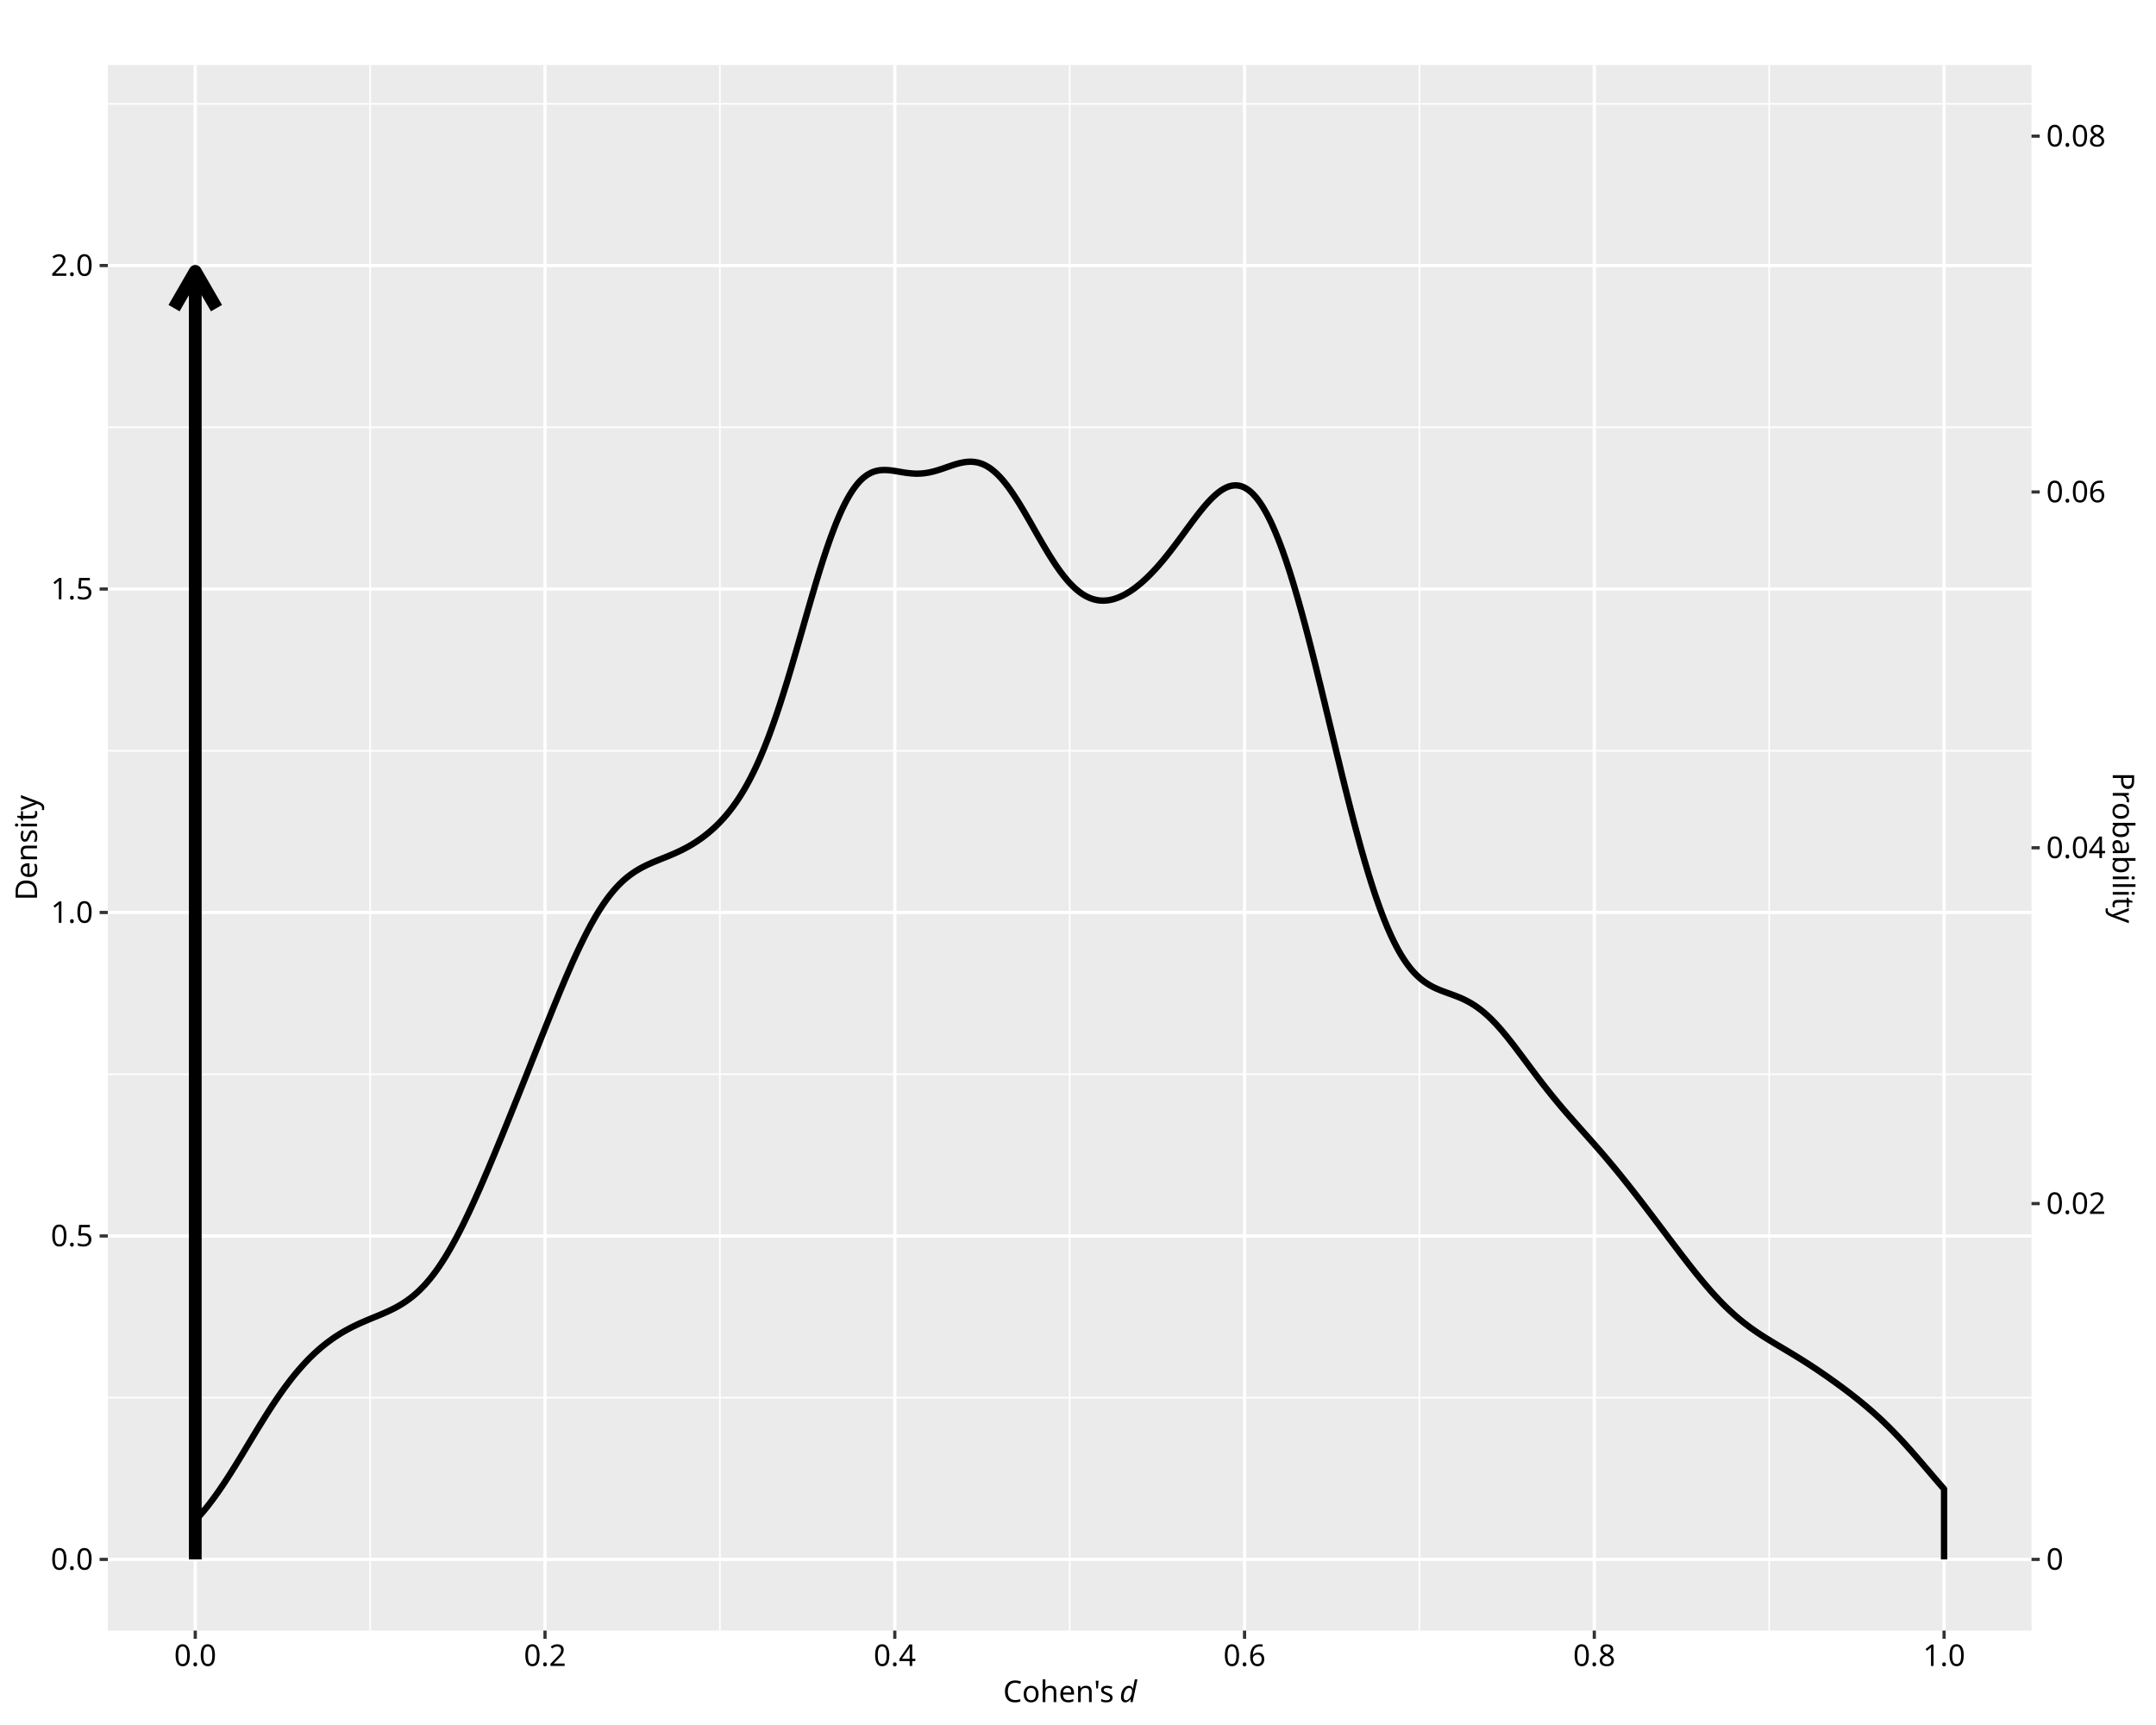
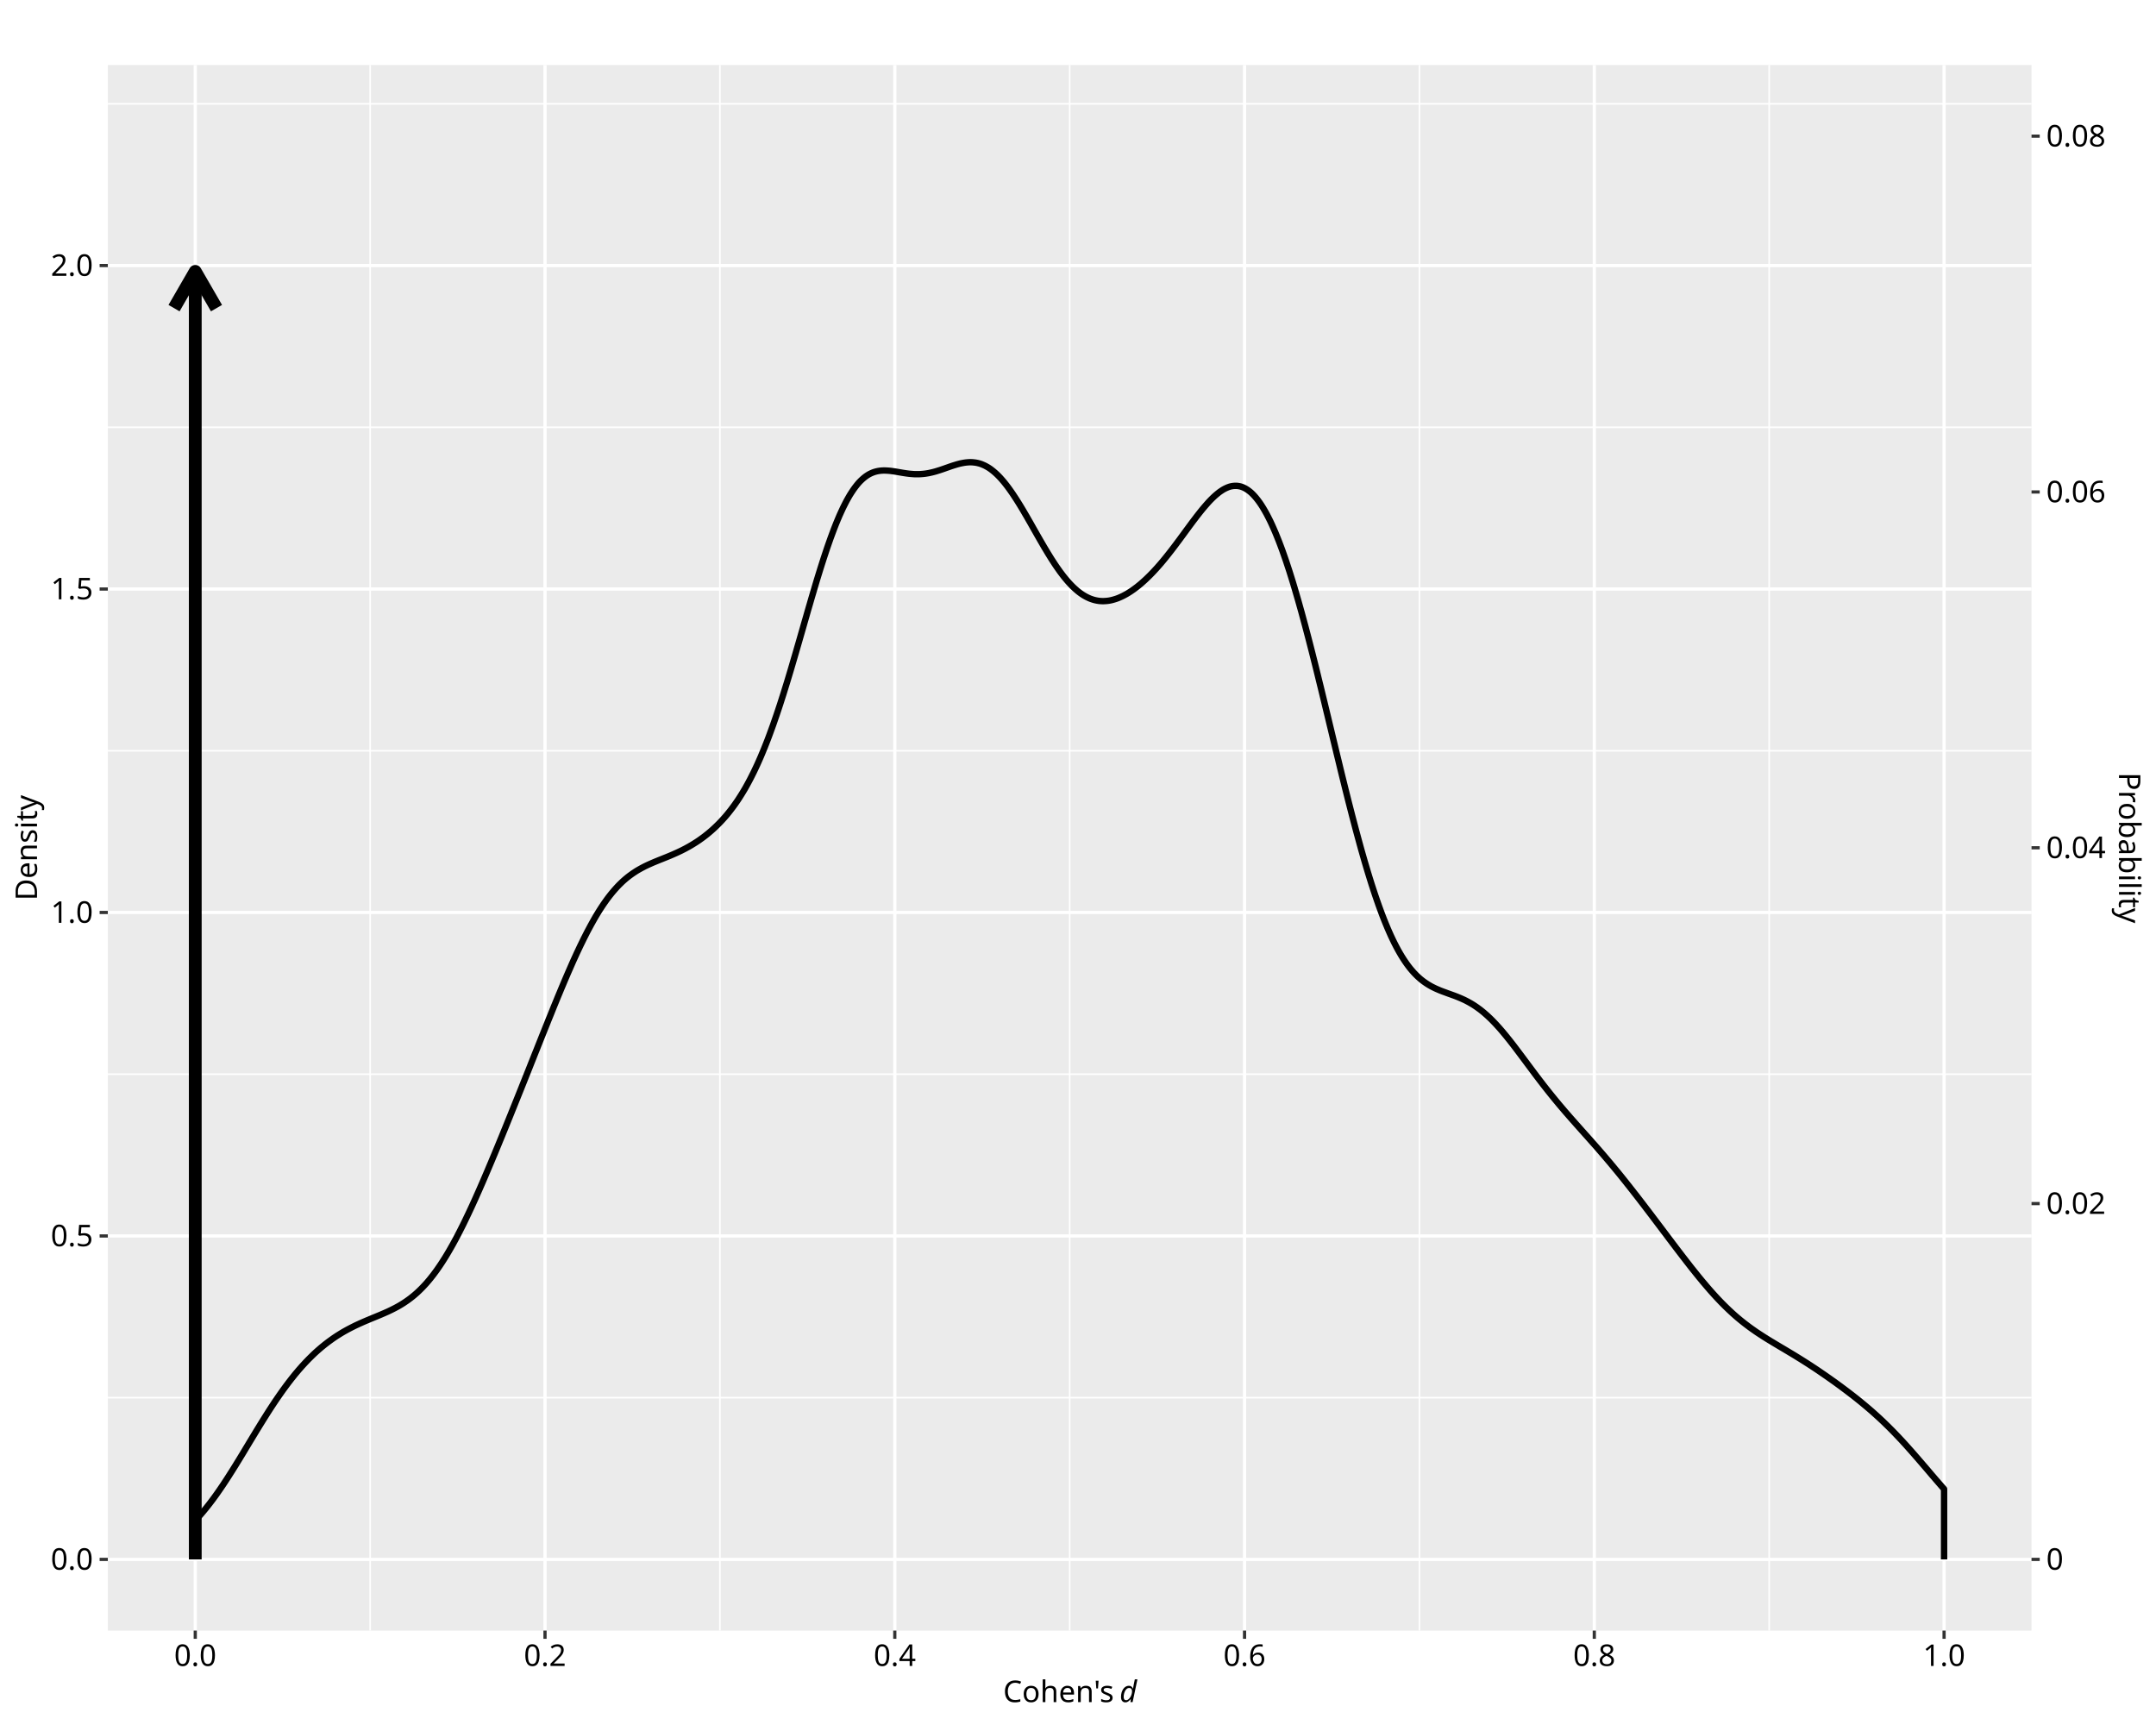
<svg xmlns="http://www.w3.org/2000/svg" class="svglite" data-engine-version="2.0" width="720.00pt" height="576.00pt" viewBox="0 0 720.00 576.00">
  <defs>
    <style type="text/css">
    .svglite line, .svglite polyline, .svglite polygon, .svglite path, .svglite rect, .svglite circle {
      fill: none;
      stroke: #000000;
      stroke-linecap: round;
      stroke-linejoin: round;
      stroke-miterlimit: 10.00;
    }
  </style>
  </defs>
  <rect width="100%" height="100%" style="stroke: none; fill: #FFFFFF;" />
  <defs>
    <clipPath id="cpMC4wMHw3MjAuMDB8MC4wMHw1NzYuMDA=">
      <rect x="0.00" y="0.00" width="720.00" height="576.00" />
    </clipPath>
  </defs>
  <g clip-path="url(#cpMC4wMHw3MjAuMDB8MC4wMHw1NzYuMDA=)">
    <rect x="0.00" y="0.00" width="720.00" height="576.00" style="stroke-width: 1.07; stroke: #FFFFFF; fill: #FFFFFF;" />
  </g>
  <defs>
    <clipPath id="cpMzYuMDF8Njc4LjQzfDIxLjcxfDU0NC40Nw==">
      <rect x="36.01" y="21.71" width="642.42" height="522.76" />
    </clipPath>
  </defs>
  <g clip-path="url(#cpMzYuMDF8Njc4LjQzfDIxLjcxfDU0NC40Nw==)">
    <rect x="36.01" y="21.71" width="642.42" height="522.76" style="stroke-width: 1.07; stroke: none; fill: #EBEBEB;" />
    <polyline points="36.01,466.70 678.43,466.70 " style="stroke-width: 0.53; stroke: #FFFFFF; stroke-linecap: butt;" />
    <polyline points="36.01,358.70 678.43,358.70 " style="stroke-width: 0.53; stroke: #FFFFFF; stroke-linecap: butt;" />
    <polyline points="36.01,250.69 678.43,250.69 " style="stroke-width: 0.53; stroke: #FFFFFF; stroke-linecap: butt;" />
    <polyline points="36.01,142.68 678.43,142.68 " style="stroke-width: 0.53; stroke: #FFFFFF; stroke-linecap: butt;" />
    <polyline points="36.01,34.67 678.43,34.67 " style="stroke-width: 0.53; stroke: #FFFFFF; stroke-linecap: butt;" />
    <polyline points="123.61,544.47 123.61,21.71 " style="stroke-width: 0.53; stroke: #FFFFFF; stroke-linecap: butt;" />
    <polyline points="240.42,544.47 240.42,21.71 " style="stroke-width: 0.53; stroke: #FFFFFF; stroke-linecap: butt;" />
    <polyline points="357.22,544.47 357.22,21.71 " style="stroke-width: 0.53; stroke: #FFFFFF; stroke-linecap: butt;" />
    <polyline points="474.02,544.47 474.02,21.71 " style="stroke-width: 0.53; stroke: #FFFFFF; stroke-linecap: butt;" />
    <polyline points="590.83,544.47 590.83,21.71 " style="stroke-width: 0.53; stroke: #FFFFFF; stroke-linecap: butt;" />
    <polyline points="36.01,520.71 678.43,520.71 " style="stroke-width: 1.07; stroke: #FFFFFF; stroke-linecap: butt;" />
    <polyline points="36.01,412.70 678.43,412.70 " style="stroke-width: 1.07; stroke: #FFFFFF; stroke-linecap: butt;" />
    <polyline points="36.01,304.69 678.43,304.69 " style="stroke-width: 1.07; stroke: #FFFFFF; stroke-linecap: butt;" />
    <polyline points="36.01,196.68 678.43,196.68 " style="stroke-width: 1.07; stroke: #FFFFFF; stroke-linecap: butt;" />
    <polyline points="36.01,88.67 678.43,88.67 " style="stroke-width: 1.07; stroke: #FFFFFF; stroke-linecap: butt;" />
    <polyline points="65.21,544.47 65.21,21.71 " style="stroke-width: 1.07; stroke: #FFFFFF; stroke-linecap: butt;" />
    <polyline points="182.01,544.47 182.01,21.71 " style="stroke-width: 1.07; stroke: #FFFFFF; stroke-linecap: butt;" />
    <polyline points="298.82,544.47 298.82,21.71 " style="stroke-width: 1.07; stroke: #FFFFFF; stroke-linecap: butt;" />
    <polyline points="415.62,544.47 415.62,21.71 " style="stroke-width: 1.07; stroke: #FFFFFF; stroke-linecap: butt;" />
    <polyline points="532.42,544.47 532.42,21.71 " style="stroke-width: 1.07; stroke: #FFFFFF; stroke-linecap: butt;" />
    <polyline points="649.23,544.47 649.23,21.71 " style="stroke-width: 1.07; stroke: #FFFFFF; stroke-linecap: butt;" />
-     <polyline points="65.21,520.71 65.21,507.68 65.80,507.06 66.38,506.42 66.97,505.76 67.55,505.09 68.13,504.40 68.72,503.69 69.30,502.96 69.89,502.21 70.47,501.44 71.06,500.66 71.64,499.87 72.23,499.06 72.81,498.23 73.40,497.39 73.98,496.53 74.57,495.66 75.15,494.78 75.73,493.89 76.32,492.98 76.90,492.07 77.49,491.14 78.07,490.21 78.66,489.27 79.24,488.32 79.83,487.37 80.41,486.41 81.00,485.45 81.58,484.48 82.16,483.51 82.75,482.54 83.33,481.57 83.92,480.60 84.50,479.64 85.09,478.67 85.67,477.71 86.26,476.75 86.84,475.80 87.43,474.86 88.01,473.92 88.60,472.98 89.18,472.06 89.76,471.15 90.35,470.24 90.93,469.35 91.52,468.46 92.10,467.59 92.69,466.73 93.27,465.89 93.86,465.05 94.44,464.23 95.03,463.42 95.61,462.63 96.20,461.85 96.78,461.09 97.36,460.34 97.95,459.60 98.53,458.88 99.12,458.18 99.70,457.49 100.29,456.82 100.87,456.16 101.46,455.51 102.04,454.88 102.63,454.27 103.21,453.67 103.80,453.09 104.38,452.52 104.96,451.97 105.55,451.43 106.13,450.90 106.72,450.39 107.30,449.89 107.89,449.41 108.47,448.94 109.06,448.48 109.64,448.04 110.23,447.61 110.81,447.19 111.39,446.78 111.98,446.38 112.56,446.00 113.15,445.63 113.73,445.26 114.32,444.91 114.90,444.57 115.49,444.24 116.07,443.92 116.66,443.60 117.24,443.30 117.83,443.00 118.41,442.72 118.99,442.44 119.58,442.16 120.16,441.89 120.75,441.63 121.33,441.38 121.92,441.12 122.50,440.87 123.09,440.63 123.67,440.38 124.26,440.14 124.84,439.90 125.43,439.66 126.01,439.42 126.59,439.18 127.18,438.93 127.76,438.68 128.35,438.43 128.93,438.17 129.52,437.90 130.10,437.63 130.69,437.35 131.27,437.06 131.86,436.76 132.44,436.45 133.03,436.12 133.61,435.78 134.19,435.43 134.78,435.06 135.36,434.67 135.95,434.27 136.53,433.85 137.12,433.41 137.70,432.95 138.29,432.47 138.87,431.97 139.46,431.44 140.04,430.89 140.62,430.31 141.21,429.72 141.79,429.10 142.38,428.45 142.96,427.77 143.55,427.07 144.13,426.35 144.72,425.59 145.30,424.82 145.89,424.01 146.47,423.18 147.06,422.31 147.64,421.43 148.22,420.52 148.81,419.58 149.39,418.62 149.98,417.62 150.56,416.61 151.15,415.57 151.73,414.51 152.32,413.42 152.90,412.31 153.49,411.18 154.07,410.03 154.66,408.86 155.24,407.67 155.82,406.46 156.41,405.23 156.99,403.98 157.58,402.72 158.16,401.44 158.75,400.15 159.33,398.85 159.92,397.53 160.50,396.20 161.09,394.85 161.67,393.50 162.25,392.14 162.84,390.77 163.42,389.39 164.01,388.00 164.59,386.60 165.18,385.20 165.76,383.79 166.35,382.37 166.93,380.95 167.52,379.53 168.10,378.10 168.69,376.66 169.27,375.22 169.85,373.78 170.44,372.34 171.02,370.89 171.61,369.44 172.19,367.98 172.78,366.53 173.36,365.07 173.95,363.61 174.53,362.15 175.12,360.68 175.70,359.22 176.29,357.75 176.87,356.29 177.45,354.82 178.04,353.35 178.62,351.88 179.21,350.41 179.79,348.95 180.38,347.48 180.96,346.01 181.55,344.55 182.13,343.09 182.72,341.63 183.30,340.18 183.89,338.73 184.47,337.29 185.05,335.85 185.64,334.42 186.22,333.00 186.81,331.58 187.39,330.18 187.98,328.79 188.56,327.40 189.15,326.03 189.73,324.68 190.32,323.34 190.90,322.01 191.48,320.70 192.07,319.41 192.65,318.14 193.24,316.89 193.82,315.66 194.41,314.46 194.99,313.27 195.58,312.11 196.16,310.97 196.75,309.87 197.33,308.78 197.92,307.73 198.50,306.70 199.08,305.70 199.67,304.73 200.25,303.79 200.84,302.89 201.42,302.01 202.01,301.16 202.59,300.34 203.18,299.55 203.76,298.79 204.35,298.07 204.93,297.37 205.52,296.70 206.10,296.06 206.68,295.45 207.27,294.87 207.85,294.31 208.44,293.78 209.02,293.28 209.61,292.80 210.19,292.35 210.78,291.91 211.36,291.50 211.95,291.11 212.53,290.74 213.12,290.39 213.70,290.05 214.28,289.73 214.87,289.42 215.45,289.13 216.04,288.84 216.62,288.57 217.21,288.31 217.79,288.05 218.38,287.80 218.96,287.56 219.55,287.32 220.13,287.08 220.71,286.85 221.30,286.61 221.88,286.38 222.47,286.14 223.05,285.90 223.64,285.66 224.22,285.41 224.81,285.16 225.39,284.91 225.98,284.64 226.56,284.37 227.15,284.09 227.73,283.81 228.31,283.51 228.90,283.21 229.48,282.89 230.07,282.57 230.65,282.23 231.24,281.88 231.82,281.52 232.41,281.15 232.99,280.76 233.58,280.36 234.16,279.95 234.75,279.52 235.33,279.08 235.91,278.62 236.50,278.15 237.08,277.66 237.67,277.15 238.25,276.63 238.84,276.09 239.42,275.53 240.01,274.94 240.59,274.34 241.18,273.71 241.76,273.07 242.35,272.40 242.93,271.71 243.51,270.99 244.10,270.24 244.68,269.47 245.27,268.66 245.85,267.84 246.44,266.98 247.02,266.08 247.61,265.16 248.19,264.20 248.78,263.20 249.36,262.18 249.94,261.11 250.53,260.01 251.11,258.87 251.70,257.69 252.28,256.47 252.87,255.21 253.45,253.91 254.04,252.57 254.62,251.18 255.21,249.76 255.79,248.30 256.38,246.80 256.96,245.25 257.54,243.66 258.13,242.03 258.71,240.37 259.30,238.67 259.88,236.93 260.47,235.15 261.05,233.34 261.64,231.50 262.22,229.63 262.81,227.74 263.39,225.81 263.98,223.86 264.56,221.89 265.14,219.90 265.73,217.90 266.31,215.88 266.90,213.85 267.48,211.82 268.07,209.78 268.65,207.74 269.24,205.70 269.82,203.67 270.41,201.66 270.99,199.65 271.58,197.66 272.16,195.69 272.74,193.75 273.33,191.83 273.91,189.94 274.50,188.09 275.08,186.27 275.67,184.49 276.25,182.75 276.84,181.06 277.42,179.43 278.01,177.84 278.59,176.30 279.17,174.81 279.76,173.38 280.34,172.02 280.93,170.71 281.51,169.47 282.10,168.28 282.68,167.16 283.27,166.09 283.85,165.10 284.44,164.17 285.02,163.30 285.61,162.50 286.19,161.75 286.77,161.06 287.36,160.44 287.94,159.88 288.53,159.38 289.11,158.93 289.70,158.52 290.28,158.18 290.87,157.88 291.45,157.63 292.04,157.42 292.62,157.26 293.21,157.13 293.79,157.03 294.37,156.98 294.96,156.95 295.54,156.94 296.13,156.96 296.71,157.00 297.30,157.05 297.88,157.12 298.47,157.21 299.05,157.30 299.64,157.39 300.22,157.49 300.81,157.59 301.39,157.69 301.97,157.78 302.56,157.87 303.14,157.95 303.73,158.01 304.31,158.07 304.90,158.11 305.48,158.14 306.07,158.16 306.65,158.15 307.24,158.13 307.82,158.10 308.40,158.04 308.99,157.97 309.57,157.88 310.16,157.78 310.74,157.66 311.33,157.52 311.91,157.38 312.50,157.21 313.08,157.04 313.67,156.86 314.25,156.67 314.84,156.47 315.42,156.27 316.00,156.07 316.59,155.86 317.17,155.66 317.76,155.46 318.34,155.27 318.93,155.08 319.51,154.91 320.10,154.75 320.68,154.60 321.27,154.48 321.85,154.37 322.44,154.28 323.02,154.22 323.60,154.18 324.19,154.17 324.77,154.20 325.36,154.25 325.94,154.34 326.53,154.45 327.11,154.61 327.70,154.80 328.28,155.03 328.87,155.30 329.45,155.61 330.04,155.95 330.62,156.33 331.20,156.76 331.79,157.23 332.37,157.73 332.96,158.27 333.54,158.85 334.13,159.47 334.71,160.13 335.30,160.82 335.88,161.55 336.47,162.31 337.05,163.09 337.63,163.92 338.22,164.77 338.80,165.65 339.39,166.55 339.97,167.47 340.56,168.41 341.14,169.38 341.73,170.36 342.31,171.35 342.90,172.36 343.48,173.37 344.07,174.39 344.65,175.42 345.23,176.45 345.82,177.48 346.40,178.51 346.99,179.53 347.57,180.54 348.16,181.55 348.74,182.55 349.33,183.53 349.91,184.50 350.50,185.45 351.08,186.38 351.67,187.29 352.25,188.18 352.83,189.05 353.42,189.89 354.00,190.71 354.59,191.49 355.17,192.25 355.76,192.97 356.34,193.67 356.93,194.34 357.51,194.97 358.10,195.56 358.68,196.13 359.27,196.66 359.85,197.16 360.43,197.62 361.02,198.05 361.60,198.44 362.19,198.80 362.77,199.12 363.36,199.41 363.94,199.67 364.53,199.89 365.11,200.08 365.70,200.23 366.28,200.36 366.86,200.46 367.45,200.52 368.03,200.55 368.62,200.55 369.20,200.52 369.79,200.47 370.37,200.39 370.96,200.28 371.54,200.14 372.13,199.98 372.71,199.79 373.30,199.58 373.88,199.34 374.46,199.08 375.05,198.80 375.63,198.50 376.22,198.17 376.80,197.82 377.39,197.46 377.97,197.07 378.56,196.66 379.14,196.23 379.73,195.78 380.31,195.31 380.90,194.83 381.48,194.32 382.06,193.80 382.65,193.26 383.23,192.71 383.82,192.13 384.40,191.54 384.99,190.93 385.57,190.31 386.16,189.67 386.74,189.02 387.33,188.35 387.91,187.67 388.50,186.97 389.08,186.26 389.66,185.54 390.25,184.80 390.83,184.06 391.42,183.30 392.00,182.54 392.59,181.76 393.17,180.99 393.76,180.20 394.34,179.41 394.93,178.62 395.51,177.82 396.09,177.02 396.68,176.23 397.26,175.44 397.85,174.65 398.43,173.87 399.02,173.09 399.60,172.33 400.19,171.57 400.77,170.83 401.36,170.11 401.94,169.40 402.53,168.72 403.11,168.05 403.69,167.41 404.28,166.79 404.86,166.21 405.45,165.66 406.03,165.13 406.62,164.64 407.20,164.19 407.79,163.77 408.37,163.40 408.96,163.07 409.54,162.78 410.13,162.54 410.71,162.34 411.29,162.20 411.88,162.11 412.46,162.07 413.05,162.08 413.63,162.15 414.22,162.27 414.80,162.46 415.39,162.70 415.97,163.01 416.56,163.37 417.14,163.79 417.73,164.27 418.31,164.82 418.89,165.44 419.48,166.11 420.06,166.85 420.65,167.65 421.23,168.51 421.82,169.44 422.40,170.44 422.99,171.49 423.57,172.60 424.16,173.78 424.74,175.02 425.32,176.32 425.91,177.68 426.49,179.10 427.08,180.57 427.66,182.10 428.25,183.69 428.83,185.34 429.42,187.03 430.00,188.78 430.59,190.57 431.17,192.42 431.76,194.32 432.34,196.26 432.92,198.24 433.51,200.27 434.09,202.33 434.68,204.43 435.26,206.58 435.85,208.75 436.43,210.96 437.02,213.20 437.60,215.46 438.19,217.76 438.77,220.08 439.36,222.42 439.94,224.78 440.52,227.15 441.11,229.54 441.69,231.95 442.28,234.36 442.86,236.79 443.45,239.22 444.03,241.65 444.62,244.08 445.20,246.51 445.79,248.94 446.37,251.37 446.96,253.78 447.54,256.18 448.12,258.58 448.71,260.95 449.29,263.31 449.88,265.65 450.46,267.96 451.05,270.26 451.63,272.52 452.22,274.76 452.80,276.96 453.39,279.14 453.97,281.28 454.55,283.39 455.14,285.45 455.72,287.48 456.31,289.47 456.89,291.41 457.48,293.31 458.06,295.17 458.65,296.98 459.23,298.73 459.82,300.45 460.40,302.11 460.99,303.73 461.57,305.29 462.15,306.80 462.74,308.25 463.32,309.66 463.91,311.01 464.49,312.32 465.08,313.56 465.66,314.75 466.25,315.89 466.83,316.99 467.42,318.03 468.00,319.02 468.59,319.96 469.17,320.84 469.75,321.68 470.34,322.48 470.92,323.23 471.51,323.94 472.09,324.60 472.68,325.21 473.26,325.79 473.85,326.34 474.43,326.85 475.02,327.32 475.60,327.76 476.19,328.16 476.77,328.54 477.35,328.90 477.94,329.23 478.52,329.54 479.11,329.83 479.69,330.10 480.28,330.35 480.86,330.60 481.45,330.83 482.03,331.05 482.62,331.27 483.20,331.48 483.78,331.69 484.37,331.90 484.95,332.12 485.54,332.33 486.12,332.56 486.71,332.79 487.29,333.02 487.88,333.27 488.46,333.53 489.05,333.81 489.63,334.10 490.22,334.40 490.80,334.72 491.38,335.06 491.97,335.42 492.55,335.80 493.14,336.20 493.72,336.62 494.31,337.05 494.89,337.51 495.48,337.99 496.06,338.50 496.65,339.02 497.23,339.56 497.82,340.12 498.40,340.70 498.98,341.30 499.57,341.92 500.15,342.56 500.74,343.21 501.32,343.88 501.91,344.57 502.49,345.27 503.08,345.98 503.66,346.71 504.25,347.44 504.83,348.19 505.42,348.94 506.00,349.70 506.58,350.47 507.17,351.25 507.75,352.03 508.34,352.81 508.92,353.59 509.51,354.38 510.09,355.16 510.68,355.95 511.26,356.73 511.85,357.52 512.43,358.29 513.01,359.07 513.60,359.84 514.18,360.61 514.77,361.37 515.35,362.13 515.94,362.88 516.52,363.62 517.11,364.36 517.69,365.09 518.28,365.82 518.86,366.54 519.45,367.25 520.03,367.95 520.61,368.65 521.20,369.35 521.78,370.04 522.37,370.72 522.95,371.40 523.54,372.08 524.12,372.75 524.71,373.41 525.29,374.08 525.88,374.74 526.46,375.40 527.05,376.05 527.63,376.71 528.21,377.37 528.80,378.02 529.38,378.68 529.97,379.33 530.55,379.99 531.14,380.65 531.72,381.31 532.31,381.97 532.89,382.64 533.48,383.31 534.06,383.98 534.65,384.65 535.23,385.33 535.81,386.01 536.40,386.70 536.98,387.39 537.57,388.08 538.15,388.78 538.74,389.48 539.32,390.19 539.91,390.90 540.49,391.61 541.08,392.33 541.66,393.05 542.24,393.78 542.83,394.51 543.41,395.25 544.00,395.99 544.58,396.73 545.17,397.47 545.75,398.22 546.34,398.97 546.92,399.72 547.51,400.48 548.09,401.24 548.68,402.00 549.26,402.77 549.84,403.53 550.43,404.30 551.01,405.07 551.60,405.84 552.18,406.61 552.77,407.38 553.35,408.16 553.94,408.93 554.52,409.71 555.11,410.48 555.69,411.26 556.28,412.04 556.86,412.81 557.44,413.59 558.03,414.36 558.61,415.13 559.20,415.91 559.78,416.68 560.37,417.44 560.95,418.21 561.54,418.98 562.12,419.74 562.71,420.49 563.29,421.25 563.88,422.00 564.46,422.75 565.04,423.49 565.63,424.22 566.21,424.96 566.80,425.68 567.38,426.40 567.97,427.11 568.55,427.82 569.14,428.52 569.72,429.21 570.31,429.89 570.89,430.56 571.47,431.23 572.06,431.88 572.64,432.53 573.23,433.16 573.81,433.78 574.40,434.40 574.98,435.00 575.57,435.60 576.15,436.18 576.74,436.75 577.32,437.31 577.91,437.86 578.49,438.39 579.07,438.92 579.66,439.43 580.24,439.94 580.83,440.43 581.41,440.91 582.00,441.38 582.58,441.84 583.17,442.29 583.75,442.73 584.34,443.16 584.92,443.59 585.51,444.00 586.09,444.41 586.67,444.81 587.26,445.20 587.84,445.59 588.43,445.97 589.01,446.34 589.60,446.71 590.18,447.07 590.77,447.43 591.35,447.79 591.94,448.15 592.52,448.50 593.10,448.85 593.69,449.20 594.27,449.54 594.86,449.89 595.44,450.24 596.03,450.59 596.61,450.94 597.20,451.28 597.78,451.64 598.37,451.99 598.95,452.34 599.54,452.70 600.12,453.06 600.70,453.42 601.29,453.78 601.87,454.15 602.46,454.52 603.04,454.89 603.63,455.26 604.21,455.64 604.80,456.02 605.38,456.41 605.97,456.79 606.55,457.18 607.14,457.57 607.72,457.97 608.30,458.37 608.89,458.77 609.47,459.17 610.06,459.58 610.64,459.99 611.23,460.40 611.81,460.82 612.40,461.24 612.98,461.66 613.57,462.08 614.15,462.51 614.74,462.94 615.32,463.37 615.90,463.80 616.49,464.24 617.07,464.69 617.66,465.13 618.24,465.58 618.83,466.04 619.41,466.50 620.00,466.96 620.58,467.43 621.17,467.90 621.75,468.37 622.33,468.86 622.92,469.34 623.50,469.84 624.09,470.34 624.67,470.84 625.26,471.35 625.84,471.87 626.43,472.40 627.01,472.93 627.60,473.46 628.18,474.01 628.77,474.56 629.35,475.12 629.93,475.69 630.52,476.26 631.10,476.84 631.69,477.43 632.27,478.03 632.86,478.63 633.44,479.24 634.03,479.86 634.61,480.48 635.20,481.11 635.78,481.74 636.37,482.38 636.95,483.03 637.53,483.69 638.12,484.34 638.70,485.00 639.29,485.67 639.87,486.34 640.46,487.02 641.04,487.69 641.63,488.37 642.21,489.05 642.80,489.74 643.38,490.42 643.97,491.10 644.55,491.79 645.13,492.47 645.72,493.15 646.30,493.84 646.89,494.51 647.47,495.19 648.06,495.86 648.64,496.53 649.23,497.20 649.23,520.71 " style="stroke-width: 2.13; stroke-linecap: butt;" />
+     <polyline points="65.21,520.71 65.21,507.70 65.80,507.08 66.38,506.44 66.97,505.78 67.55,505.10 68.13,504.41 68.72,503.70 69.30,502.97 69.89,502.22 70.47,501.46 71.06,500.68 71.64,499.89 72.23,499.07 72.81,498.25 73.40,497.40 73.98,496.55 74.57,495.68 75.15,494.80 75.73,493.91 76.32,493.00 76.90,492.08 77.49,491.16 78.07,490.23 78.66,489.29 79.24,488.34 79.83,487.39 80.41,486.43 81.00,485.47 81.58,484.50 82.16,483.53 82.75,482.56 83.33,481.59 83.92,480.62 84.50,479.66 85.09,478.69 85.67,477.73 86.26,476.77 86.84,475.82 87.43,474.87 88.01,473.94 88.60,473.00 89.18,472.08 89.76,471.17 90.35,470.26 90.93,469.37 91.52,468.48 92.10,467.61 92.69,466.75 93.27,465.91 93.86,465.07 94.44,464.25 95.03,463.44 95.61,462.65 96.20,461.87 96.78,461.11 97.36,460.36 97.95,459.63 98.53,458.90 99.12,458.20 99.70,457.51 100.29,456.84 100.87,456.18 101.46,455.54 102.04,454.91 102.63,454.30 103.21,453.70 103.80,453.12 104.38,452.55 104.96,451.99 105.55,451.45 106.13,450.93 106.72,450.42 107.30,449.92 107.89,449.44 108.47,448.97 109.06,448.51 109.64,448.07 110.23,447.64 110.81,447.22 111.39,446.81 111.98,446.41 112.56,446.03 113.15,445.66 113.73,445.30 114.32,444.94 114.90,444.60 115.49,444.27 116.07,443.95 116.66,443.64 117.24,443.34 117.83,443.04 118.41,442.75 118.99,442.47 119.58,442.20 120.16,441.93 120.75,441.67 121.33,441.41 121.92,441.16 122.50,440.91 123.09,440.67 123.67,440.42 124.26,440.18 124.84,439.94 125.43,439.70 126.01,439.46 126.59,439.22 127.18,438.97 127.76,438.72 128.35,438.47 128.93,438.21 129.52,437.95 130.10,437.67 130.69,437.39 131.27,437.10 131.86,436.80 132.44,436.49 133.03,436.17 133.61,435.83 134.19,435.48 134.78,435.11 135.36,434.72 135.95,434.32 136.53,433.90 137.12,433.46 137.70,433.00 138.29,432.52 138.87,432.02 139.46,431.49 140.04,430.94 140.62,430.37 141.21,429.77 141.79,429.15 142.38,428.51 142.96,427.83 143.55,427.13 144.13,426.40 144.72,425.65 145.30,424.87 145.89,424.07 146.47,423.23 147.06,422.37 147.64,421.49 148.22,420.58 148.81,419.64 149.39,418.68 149.98,417.68 150.56,416.67 151.15,415.63 151.73,414.57 152.32,413.49 152.90,412.38 153.49,411.24 154.07,410.09 154.66,408.92 155.24,407.73 155.82,406.52 156.41,405.29 156.99,404.05 157.58,402.79 158.16,401.51 158.75,400.22 159.33,398.91 159.92,397.59 160.50,396.26 161.09,394.92 161.67,393.57 162.25,392.21 162.84,390.83 163.42,389.45 164.01,388.06 164.59,386.67 165.18,385.27 165.76,383.86 166.35,382.44 166.93,381.02 167.52,379.60 168.10,378.17 168.69,376.73 169.27,375.30 169.85,373.86 170.44,372.41 171.02,370.96 171.61,369.51 172.19,368.06 172.78,366.60 173.36,365.15 173.95,363.69 174.53,362.23 175.12,360.76 175.70,359.30 176.29,357.83 176.87,356.37 177.45,354.90 178.04,353.43 178.62,351.96 179.21,350.50 179.79,349.03 180.38,347.56 180.96,346.10 181.55,344.64 182.13,343.18 182.72,341.72 183.30,340.27 183.89,338.82 184.47,337.38 185.05,335.94 185.64,334.51 186.22,333.08 186.81,331.67 187.39,330.27 187.98,328.87 188.56,327.49 189.15,326.12 189.73,324.77 190.32,323.43 190.90,322.10 191.48,320.79 192.07,319.50 192.65,318.23 193.24,316.98 193.82,315.75 194.41,314.55 194.99,313.36 195.58,312.20 196.16,311.06 196.75,309.96 197.33,308.88 197.92,307.82 198.50,306.79 199.08,305.79 199.67,304.82 200.25,303.89 200.84,302.98 201.42,302.10 202.01,301.25 202.59,300.43 203.18,299.64 203.76,298.89 204.35,298.16 204.93,297.47 205.52,296.80 206.10,296.16 206.68,295.55 207.27,294.97 207.85,294.41 208.44,293.88 209.02,293.38 209.61,292.90 210.19,292.45 210.78,292.02 211.36,291.61 211.95,291.22 212.53,290.84 213.12,290.49 213.70,290.16 214.28,289.84 214.87,289.53 215.45,289.23 216.04,288.95 216.62,288.68 217.21,288.42 217.79,288.16 218.38,287.91 218.96,287.67 219.55,287.43 220.13,287.19 220.71,286.96 221.30,286.73 221.88,286.49 222.47,286.26 223.05,286.02 223.64,285.78 224.22,285.53 224.81,285.28 225.39,285.02 225.98,284.76 226.56,284.49 227.15,284.21 227.73,283.93 228.31,283.63 228.90,283.33 229.48,283.01 230.07,282.69 230.65,282.35 231.24,282.00 231.82,281.64 232.41,281.27 232.99,280.89 233.58,280.49 234.16,280.07 234.75,279.65 235.33,279.21 235.91,278.75 236.50,278.28 237.08,277.79 237.67,277.28 238.25,276.76 238.84,276.21 239.42,275.65 240.01,275.07 240.59,274.47 241.18,273.84 241.76,273.20 242.35,272.53 242.93,271.84 243.51,271.12 244.10,270.37 244.68,269.60 245.27,268.80 245.85,267.97 246.44,267.12 247.02,266.22 247.61,265.29 248.19,264.34 248.78,263.35 249.36,262.32 249.94,261.26 250.53,260.15 251.11,259.01 251.70,257.83 252.28,256.61 252.87,255.36 253.45,254.06 254.04,252.72 254.62,251.33 255.21,249.91 255.79,248.45 256.38,246.95 256.96,245.40 257.54,243.81 258.13,242.19 258.71,240.52 259.30,238.82 259.88,237.09 260.47,235.31 261.05,233.50 261.64,231.66 262.22,229.79 262.81,227.89 263.39,225.97 263.98,224.01 264.56,222.04 265.14,220.05 265.73,218.05 266.31,216.03 266.90,214.00 267.48,211.97 268.07,209.93 268.65,207.89 269.24,205.86 269.82,203.82 270.41,201.81 270.99,199.80 271.58,197.81 272.16,195.84 272.74,193.89 273.33,191.97 273.91,190.09 274.50,188.23 275.08,186.42 275.67,184.64 276.25,182.90 276.84,181.21 277.42,179.57 278.01,177.98 278.59,176.44 279.17,174.96 279.76,173.53 280.34,172.16 280.93,170.86 281.51,169.61 282.10,168.43 282.68,167.30 283.27,166.24 283.85,165.24 284.44,164.32 285.02,163.45 285.61,162.64 286.19,161.90 286.77,161.21 287.36,160.59 287.94,160.04 288.53,159.53 289.11,159.08 289.70,158.68 290.28,158.33 290.87,158.04 291.45,157.79 292.04,157.58 292.62,157.42 293.21,157.29 293.79,157.20 294.37,157.14 294.96,157.11 295.54,157.11 296.13,157.13 296.71,157.17 297.30,157.22 297.88,157.30 298.47,157.38 299.05,157.47 299.64,157.57 300.22,157.67 300.81,157.77 301.39,157.87 301.97,157.96 302.56,158.05 303.14,158.13 303.73,158.20 304.31,158.25 304.90,158.30 305.48,158.33 306.07,158.34 306.65,158.34 307.24,158.32 307.82,158.28 308.40,158.23 308.99,158.16 309.57,158.07 310.16,157.97 310.74,157.84 311.33,157.71 311.91,157.56 312.50,157.40 313.08,157.22 313.67,157.04 314.25,156.85 314.84,156.65 315.42,156.45 316.00,156.24 316.59,156.04 317.17,155.83 317.76,155.63 318.34,155.44 318.93,155.26 319.51,155.08 320.10,154.92 320.68,154.77 321.27,154.65 321.85,154.54 322.44,154.45 323.02,154.39 323.60,154.35 324.19,154.34 324.77,154.36 325.36,154.42 325.94,154.50 326.53,154.62 327.11,154.77 327.70,154.96 328.28,155.20 328.87,155.46 329.45,155.77 330.04,156.11 330.62,156.49 331.20,156.92 331.79,157.39 332.37,157.89 332.96,158.43 333.54,159.01 334.13,159.63 334.71,160.29 335.30,160.98 335.88,161.71 336.47,162.47 337.05,163.26 337.63,164.08 338.22,164.93 338.80,165.81 339.39,166.71 339.97,167.63 340.56,168.58 341.14,169.54 341.73,170.52 342.31,171.52 342.90,172.52 343.48,173.54 344.07,174.56 344.65,175.59 345.23,176.62 345.82,177.65 346.40,178.67 346.99,179.70 347.57,180.71 348.16,181.72 348.74,182.72 349.33,183.70 349.91,184.67 350.50,185.62 351.08,186.56 351.67,187.47 352.25,188.36 352.83,189.22 353.42,190.06 354.00,190.88 354.59,191.66 355.17,192.42 355.76,193.15 356.34,193.84 356.93,194.51 357.51,195.14 358.10,195.74 358.68,196.30 359.27,196.83 359.85,197.33 360.43,197.79 361.02,198.22 361.60,198.61 362.19,198.97 362.77,199.29 363.36,199.58 363.94,199.84 364.53,200.06 365.11,200.25 365.70,200.41 366.28,200.53 366.86,200.63 367.45,200.69 368.03,200.72 368.62,200.72 369.20,200.69 369.79,200.64 370.37,200.56 370.96,200.45 371.54,200.31 372.13,200.14 372.71,199.96 373.30,199.75 373.88,199.51 374.46,199.25 375.05,198.97 375.63,198.66 376.22,198.34 376.80,197.99 377.39,197.62 377.97,197.23 378.56,196.82 379.14,196.39 379.73,195.95 380.31,195.48 380.90,195.00 381.48,194.49 382.06,193.97 382.65,193.43 383.23,192.87 383.82,192.30 384.40,191.71 384.99,191.10 385.57,190.48 386.16,189.84 386.74,189.19 387.33,188.52 387.91,187.84 388.50,187.14 389.08,186.43 389.66,185.71 390.25,184.97 390.83,184.23 391.42,183.47 392.00,182.71 392.59,181.93 393.17,181.15 393.76,180.37 394.34,179.58 394.93,178.78 395.51,177.99 396.09,177.19 396.68,176.40 397.26,175.60 397.85,174.81 398.43,174.03 399.02,173.26 399.60,172.49 400.19,171.74 400.77,171.00 401.36,170.27 401.94,169.57 402.53,168.88 403.11,168.22 403.69,167.57 404.28,166.95 404.86,166.37 405.45,165.81 406.03,165.29 406.62,164.80 407.20,164.34 407.79,163.93 408.37,163.55 408.96,163.22 409.54,162.94 410.13,162.69 410.71,162.49 411.29,162.35 411.88,162.26 412.46,162.22 413.05,162.23 413.63,162.30 414.22,162.42 414.80,162.61 415.39,162.85 415.97,163.16 416.56,163.52 417.14,163.94 417.73,164.42 418.31,164.97 418.89,165.58 419.48,166.26 420.06,166.99 420.65,167.79 421.23,168.65 421.82,169.59 422.40,170.58 422.99,171.63 423.57,172.75 424.16,173.92 424.74,175.16 425.32,176.46 425.91,177.82 426.49,179.24 427.08,180.71 427.66,182.24 428.25,183.83 428.83,185.48 429.42,187.17 430.00,188.92 430.59,190.71 431.17,192.56 431.76,194.46 432.34,196.40 432.92,198.38 433.51,200.40 434.09,202.47 434.68,204.57 435.26,206.72 435.85,208.89 436.43,211.10 437.02,213.34 437.60,215.60 438.19,217.90 438.77,220.21 439.36,222.55 439.94,224.91 440.52,227.29 441.11,229.68 441.69,232.08 442.28,234.50 442.86,236.92 443.45,239.35 444.03,241.78 444.62,244.22 445.20,246.65 445.79,249.08 446.37,251.50 446.96,253.91 447.54,256.32 448.12,258.71 448.71,261.08 449.29,263.44 449.88,265.78 450.46,268.10 451.05,270.39 451.63,272.66 452.22,274.89 452.80,277.10 453.39,279.27 453.97,281.41 454.55,283.52 455.14,285.59 455.72,287.61 456.31,289.60 456.89,291.54 457.48,293.45 458.06,295.30 458.65,297.11 459.23,298.86 459.82,300.58 460.40,302.24 460.99,303.86 461.57,305.42 462.15,306.92 462.74,308.38 463.32,309.78 463.91,311.14 464.49,312.44 465.08,313.69 465.66,314.88 466.25,316.02 466.83,317.11 467.42,318.15 468.00,319.14 468.59,320.08 469.17,320.96 469.75,321.80 470.34,322.60 470.92,323.35 471.51,324.05 472.09,324.71 472.68,325.33 473.26,325.91 473.85,326.45 474.43,326.96 475.02,327.43 475.60,327.86 476.19,328.27 476.77,328.65 477.35,329.00 477.94,329.34 478.52,329.64 479.11,329.93 479.69,330.20 480.28,330.45 480.86,330.70 481.45,330.93 482.03,331.15 482.62,331.36 483.20,331.58 483.78,331.79 484.37,332.00 484.95,332.21 485.54,332.42 486.12,332.64 486.71,332.87 487.29,333.11 487.88,333.36 488.46,333.62 489.05,333.89 489.63,334.18 490.22,334.49 490.80,334.81 491.38,335.14 491.97,335.50 492.55,335.88 493.14,336.28 493.72,336.70 494.31,337.13 494.89,337.59 495.48,338.07 496.06,338.58 496.65,339.10 497.23,339.64 497.82,340.20 498.40,340.78 498.98,341.38 499.57,342.00 500.15,342.64 500.74,343.29 501.32,343.96 501.91,344.65 502.49,345.35 503.08,346.06 503.66,346.79 504.25,347.52 504.83,348.27 505.42,349.02 506.00,349.78 506.58,350.55 507.17,351.33 507.75,352.11 508.34,352.89 508.92,353.67 509.51,354.46 510.09,355.24 510.68,356.03 511.26,356.81 511.85,357.60 512.43,358.38 513.01,359.15 513.60,359.92 514.18,360.69 514.77,361.45 515.35,362.21 515.94,362.96 516.52,363.70 517.11,364.44 517.69,365.17 518.28,365.90 518.86,366.61 519.45,367.33 520.03,368.03 520.61,368.73 521.20,369.43 521.78,370.11 522.37,370.80 522.95,371.48 523.54,372.15 524.12,372.82 524.71,373.49 525.29,374.15 525.88,374.81 526.46,375.47 527.05,376.13 527.63,376.78 528.21,377.44 528.80,378.09 529.38,378.75 529.97,379.40 530.55,380.06 531.14,380.72 531.72,381.38 532.31,382.04 532.89,382.70 533.48,383.37 534.06,384.04 534.65,384.72 535.23,385.39 535.81,386.07 536.40,386.76 536.98,387.45 537.57,388.14 538.15,388.84 538.74,389.54 539.32,390.25 539.91,390.96 540.49,391.67 541.08,392.39 541.66,393.11 542.24,393.84 542.83,394.57 543.41,395.31 544.00,396.04 544.58,396.79 545.17,397.53 545.75,398.28 546.34,399.03 546.92,399.78 547.51,400.54 548.09,401.30 548.68,402.06 549.26,402.82 549.84,403.59 550.43,404.35 551.01,405.12 551.60,405.89 552.18,406.67 552.77,407.44 553.35,408.21 553.94,408.99 554.52,409.76 555.11,410.54 555.69,411.31 556.28,412.09 556.86,412.86 557.44,413.64 558.03,414.41 558.61,415.19 559.20,415.96 559.78,416.73 560.37,417.50 560.95,418.26 561.54,419.03 562.12,419.79 562.71,420.54 563.29,421.30 563.88,422.05 564.46,422.80 565.04,423.54 565.63,424.27 566.21,425.00 566.80,425.73 567.38,426.45 567.97,427.16 568.55,427.87 569.14,428.56 569.72,429.25 570.31,429.94 570.89,430.61 571.47,431.27 572.06,431.93 572.64,432.57 573.23,433.21 573.81,433.83 574.40,434.45 574.98,435.05 575.57,435.64 576.15,436.22 576.74,436.79 577.32,437.35 577.91,437.90 578.49,438.44 579.07,438.96 579.66,439.48 580.24,439.98 580.83,440.47 581.41,440.95 582.00,441.42 582.58,441.88 583.17,442.33 583.75,442.77 584.34,443.21 584.92,443.63 585.51,444.04 586.09,444.45 586.67,444.85 587.26,445.24 587.84,445.62 588.43,446.00 589.01,446.38 589.60,446.75 590.18,447.11 590.77,447.47 591.35,447.83 591.94,448.18 592.52,448.53 593.10,448.88 593.69,449.23 594.27,449.58 594.86,449.93 595.44,450.27 596.03,450.62 596.61,450.97 597.20,451.32 597.78,451.67 598.37,452.02 598.95,452.37 599.54,452.73 600.12,453.09 600.70,453.45 601.29,453.81 601.87,454.18 602.46,454.55 603.04,454.92 603.63,455.29 604.21,455.67 604.80,456.05 605.38,456.44 605.97,456.82 606.55,457.21 607.14,457.60 607.72,458.00 608.30,458.40 608.89,458.80 609.47,459.20 610.06,459.61 610.64,460.02 611.23,460.43 611.81,460.85 612.40,461.26 612.98,461.68 613.57,462.11 614.15,462.53 614.74,462.96 615.32,463.40 615.90,463.83 616.49,464.27 617.07,464.71 617.66,465.16 618.24,465.61 618.83,466.06 619.41,466.52 620.00,466.98 620.58,467.45 621.17,467.92 621.75,468.40 622.33,468.88 622.92,469.37 623.50,469.86 624.09,470.36 624.67,470.86 625.26,471.37 625.84,471.89 626.43,472.42 627.01,472.95 627.60,473.48 628.18,474.03 628.77,474.58 629.35,475.14 629.93,475.71 630.52,476.28 631.10,476.86 631.69,477.45 632.27,478.04 632.86,478.65 633.44,479.26 634.03,479.87 634.61,480.50 635.20,481.12 635.78,481.76 636.37,482.40 636.95,483.05 637.53,483.70 638.12,484.36 638.70,485.02 639.29,485.69 639.87,486.36 640.46,487.03 641.04,487.71 641.63,488.39 642.21,489.07 642.80,489.75 643.38,490.43 643.97,491.12 644.55,491.80 645.13,492.49 645.72,493.17 646.30,493.85 646.89,494.53 647.47,495.20 648.06,495.88 648.64,496.55 649.23,497.21 649.23,520.71 " style="stroke-width: 2.13; stroke-linecap: butt;" />
    <line x1="65.21" y1="520.71" x2="65.21" y2="90.62" style="stroke-width: 4.27; stroke-linecap: butt;" />
    <polyline points="72.30,102.89 65.21,90.62 58.12,102.89 " style="stroke-width: 4.27; stroke-linecap: butt;" />
  </g>
  <g clip-path="url(#cpMC4wMHw3MjAuMDB8MC4wMHw1NzYuMDA=)">
    <text x="31.08" y="524.15" text-anchor="end" style="font-size: 10.00px; font-family: sans;" textLength="13.90px" lengthAdjust="spacingAndGlyphs">0.0</text>
    <text x="31.08" y="416.14" text-anchor="end" style="font-size: 10.00px; font-family: sans;" textLength="13.90px" lengthAdjust="spacingAndGlyphs">0.5</text>
    <text x="31.08" y="308.13" text-anchor="end" style="font-size: 10.00px; font-family: sans;" textLength="13.90px" lengthAdjust="spacingAndGlyphs">1.0</text>
    <text x="31.08" y="200.12" text-anchor="end" style="font-size: 10.00px; font-family: sans;" textLength="13.90px" lengthAdjust="spacingAndGlyphs">1.5</text>
    <text x="31.08" y="92.11" text-anchor="end" style="font-size: 10.00px; font-family: sans;" textLength="13.90px" lengthAdjust="spacingAndGlyphs">2.0</text>
    <polyline points="33.27,520.71 36.01,520.71 " style="stroke-width: 1.07; stroke: #333333; stroke-linecap: butt;" />
    <polyline points="33.27,412.70 36.01,412.70 " style="stroke-width: 1.07; stroke: #333333; stroke-linecap: butt;" />
    <polyline points="33.27,304.69 36.01,304.69 " style="stroke-width: 1.07; stroke: #333333; stroke-linecap: butt;" />
    <polyline points="33.27,196.68 36.01,196.68 " style="stroke-width: 1.07; stroke: #333333; stroke-linecap: butt;" />
    <polyline points="33.27,88.67 36.01,88.67 " style="stroke-width: 1.07; stroke: #333333; stroke-linecap: butt;" />
-     <polyline points="678.43,520.71 681.17,520.71 " style="stroke-width: 1.07; stroke: #333333; stroke-linecap: butt;" />
-     <polyline points="678.43,401.90 681.17,401.90 " style="stroke-width: 1.07; stroke: #333333; stroke-linecap: butt;" />
-     <polyline points="678.43,283.09 681.17,283.09 " style="stroke-width: 1.07; stroke: #333333; stroke-linecap: butt;" />
-     <polyline points="678.43,164.28 681.17,164.28 " style="stroke-width: 1.07; stroke: #333333; stroke-linecap: butt;" />
-     <polyline points="678.43,45.47 681.17,45.47 " style="stroke-width: 1.07; stroke: #333333; stroke-linecap: butt;" />
+     <polyline points="681.17,520.71 678.43,520.71 " style="stroke-width: 1.07; stroke: #333333; stroke-linecap: butt;" />
+     <polyline points="681.17,401.90 678.43,401.90 " style="stroke-width: 1.07; stroke: #333333; stroke-linecap: butt;" />
+     <polyline points="681.17,283.09 678.43,283.09 " style="stroke-width: 1.07; stroke: #333333; stroke-linecap: butt;" />
+     <polyline points="681.17,164.28 678.43,164.28 " style="stroke-width: 1.07; stroke: #333333; stroke-linecap: butt;" />
+     <polyline points="681.17,45.47 678.43,45.47 " style="stroke-width: 1.07; stroke: #333333; stroke-linecap: butt;" />
    <text x="683.36" y="524.15" style="font-size: 10.00px; font-family: sans;" textLength="5.56px" lengthAdjust="spacingAndGlyphs">0</text>
    <text x="683.36" y="405.34" style="font-size: 10.00px; font-family: sans;" textLength="19.46px" lengthAdjust="spacingAndGlyphs">0.02</text>
    <text x="683.36" y="286.53" style="font-size: 10.00px; font-family: sans;" textLength="19.46px" lengthAdjust="spacingAndGlyphs">0.04</text>
    <text x="683.36" y="167.72" style="font-size: 10.00px; font-family: sans;" textLength="19.46px" lengthAdjust="spacingAndGlyphs">0.06</text>
    <text x="683.36" y="48.91" style="font-size: 10.00px; font-family: sans;" textLength="19.46px" lengthAdjust="spacingAndGlyphs">0.08</text>
    <polyline points="65.21,547.21 65.21,544.47 " style="stroke-width: 1.07; stroke: #333333; stroke-linecap: butt;" />
    <polyline points="182.01,547.21 182.01,544.47 " style="stroke-width: 1.07; stroke: #333333; stroke-linecap: butt;" />
    <polyline points="298.82,547.21 298.82,544.47 " style="stroke-width: 1.07; stroke: #333333; stroke-linecap: butt;" />
    <polyline points="415.62,547.21 415.62,544.47 " style="stroke-width: 1.07; stroke: #333333; stroke-linecap: butt;" />
    <polyline points="532.42,547.21 532.42,544.47 " style="stroke-width: 1.07; stroke: #333333; stroke-linecap: butt;" />
    <polyline points="649.23,547.21 649.23,544.47 " style="stroke-width: 1.07; stroke: #333333; stroke-linecap: butt;" />
    <text x="65.21" y="556.28" text-anchor="middle" style="font-size: 10.00px; font-family: sans;" textLength="13.90px" lengthAdjust="spacingAndGlyphs">0.0</text>
    <text x="182.01" y="556.28" text-anchor="middle" style="font-size: 10.00px; font-family: sans;" textLength="13.90px" lengthAdjust="spacingAndGlyphs">0.2</text>
    <text x="298.82" y="556.28" text-anchor="middle" style="font-size: 10.00px; font-family: sans;" textLength="13.90px" lengthAdjust="spacingAndGlyphs">0.4</text>
    <text x="415.62" y="556.28" text-anchor="middle" style="font-size: 10.00px; font-family: sans;" textLength="13.90px" lengthAdjust="spacingAndGlyphs">0.6</text>
    <text x="532.42" y="556.28" text-anchor="middle" style="font-size: 10.00px; font-family: sans;" textLength="13.90px" lengthAdjust="spacingAndGlyphs">0.8</text>
    <text x="649.23" y="556.28" text-anchor="middle" style="font-size: 10.00px; font-family: sans;" textLength="13.90px" lengthAdjust="spacingAndGlyphs">1.0</text>
    <text x="335.00" y="568.35" style="font-size: 10.00px; font-family: sans;" textLength="36.38px" lengthAdjust="spacingAndGlyphs">Cohen's</text>
    <text x="371.38" y="568.35" style="font-size: 10.00px; font-family: sans;" textLength="2.50px" lengthAdjust="spacingAndGlyphs"> </text>
    <text x="373.88" y="568.35" style="font-size: 10.00px; font-style: italic; font-family: sans;" textLength="5.56px" lengthAdjust="spacingAndGlyphs">d</text>
    <text transform="translate(12.36,283.09) rotate(-90)" text-anchor="middle" style="font-size: 10.00px; font-family: sans;" textLength="33.35px" lengthAdjust="spacingAndGlyphs">Density</text>
-     <text transform="translate(705.56,283.09) rotate(90)" text-anchor="middle" style="font-size: 10.00px; font-family: sans;" textLength="46.69px" lengthAdjust="spacingAndGlyphs">Probability</text>
+     <text transform="translate(707.64,283.09) rotate(90)" text-anchor="middle" style="font-size: 10.00px; font-family: sans;" textLength="46.69px" lengthAdjust="spacingAndGlyphs">Probability</text>
  </g>
</svg>
